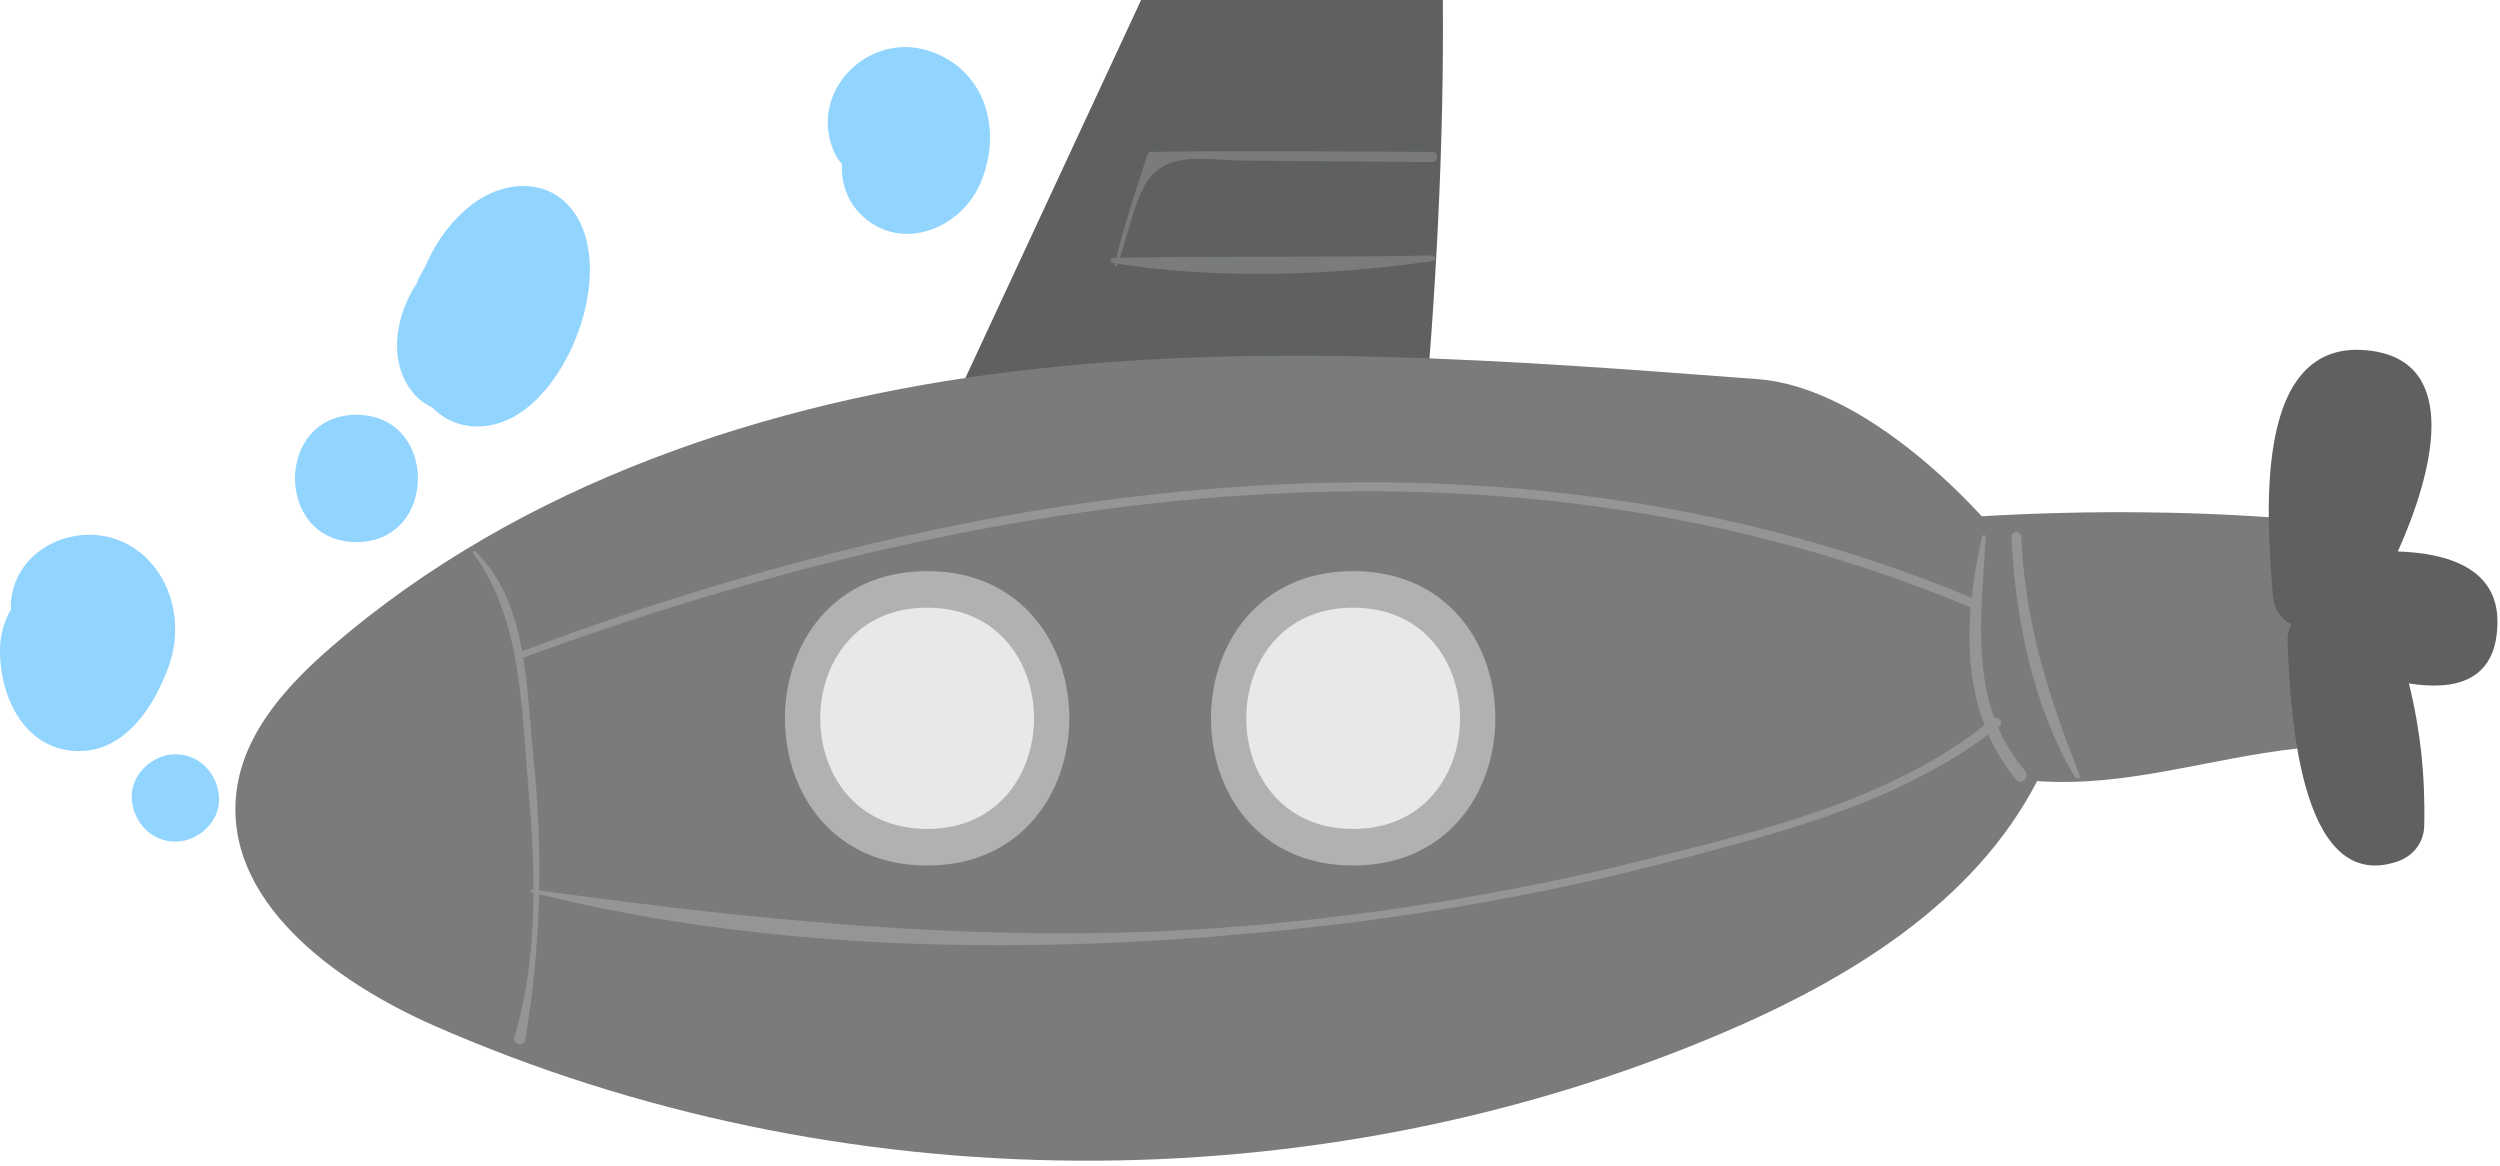
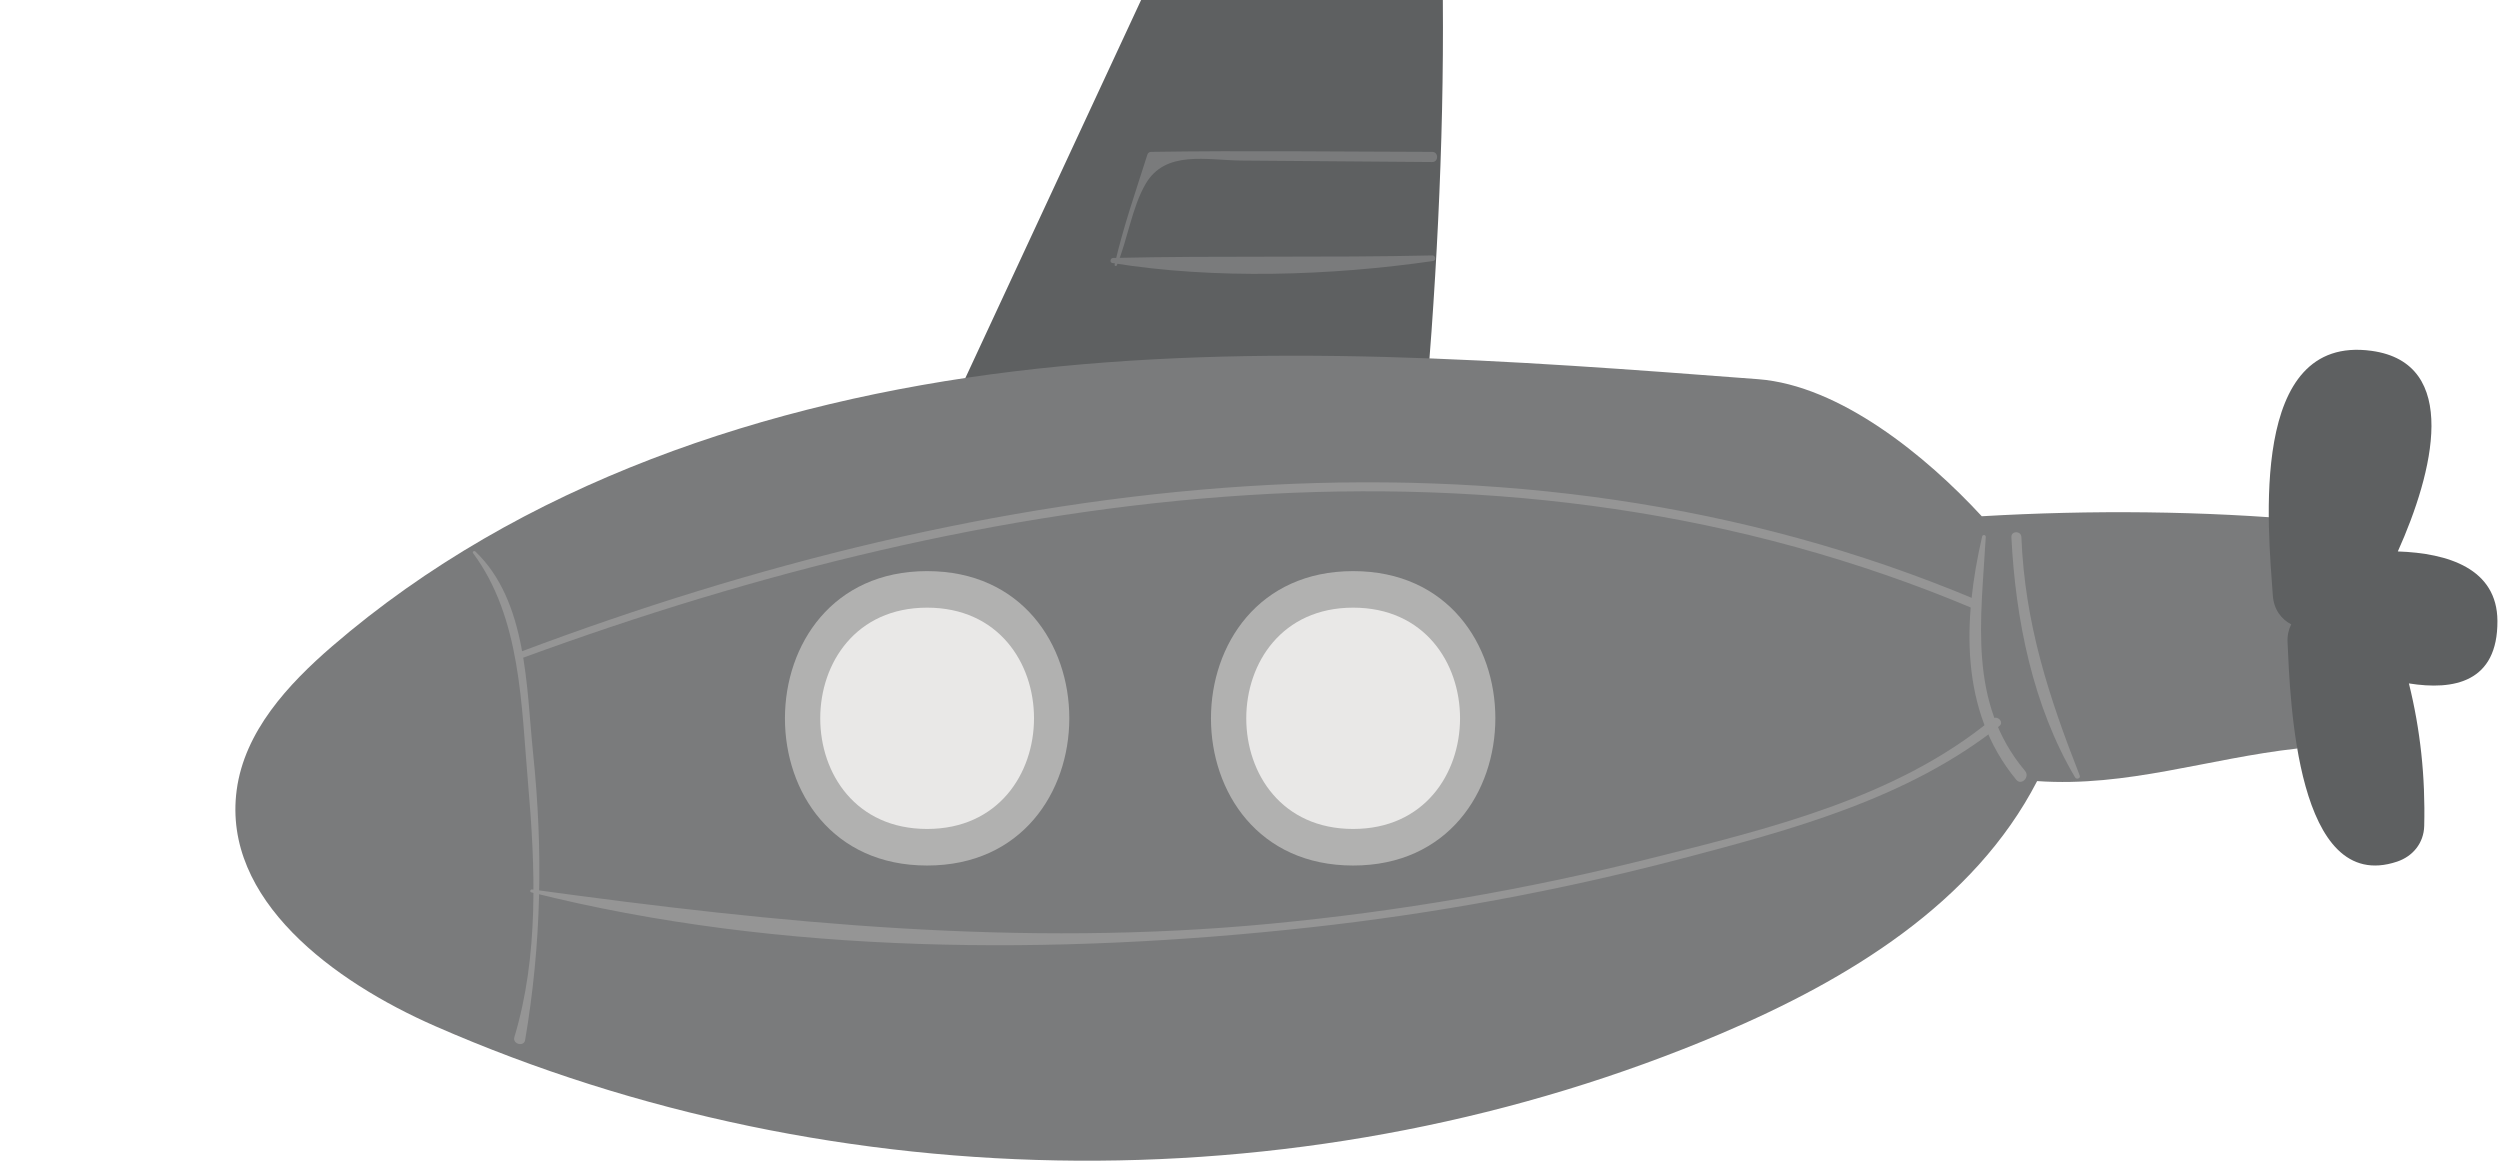
<svg xmlns="http://www.w3.org/2000/svg" width="208" height="97" viewBox="0 0 208 97" fill="none">
  <path d="M94.94 0C89.591 11.505 84.243 23.011 78.894 34.516L118.366 36.673C119.458 24.607 120.147 12.116 120.044 0H94.94Z" fill="#5E6061" />
  <path d="M191.151 62.274C183.681 63.104 176.985 65.51 169.489 64.987C164.236 75.169 153.731 81.527 143.184 86C109.431 100.312 69.789 100.08 36.207 85.374C27.773 81.681 18.477 74.859 19.692 65.735C20.34 60.87 23.941 56.956 27.657 53.751C43.317 40.25 63.825 33.392 84.351 30.9C104.877 28.408 125.655 29.976 146.272 31.548C153.075 32.067 160.257 37.935 164.883 42.952C173.951 42.424 183.273 42.495 192.321 43.314C192.945 50.02 192.227 55.626 191.151 62.274Z" fill="#7A7B7C" />
  <path d="M199.499 45.88C202.456 39.303 204.732 30.216 197.32 29.191C187.055 27.773 188.704 43.932 189.1 49.551C189.181 50.719 189.813 51.519 190.628 51.948C190.419 52.363 190.298 52.851 190.324 53.431C190.544 58.27 191.067 74.496 199.439 71.687C200.757 71.244 201.658 70.136 201.694 68.725C201.796 64.641 201.377 60.715 200.42 56.86C204.16 57.458 207.814 56.77 207.786 51.661C207.764 47.301 203.674 46.022 199.499 45.88Z" fill="#5E6061" />
  <path d="M77.137 47.517C61.377 47.517 61.351 72.012 77.137 72.012C92.897 72.012 92.924 47.517 77.137 47.517Z" fill="#B1B1B0" />
  <path d="M77.137 50.557C65.289 50.557 65.271 68.969 77.137 68.969C88.985 68.969 89.004 50.557 77.137 50.557Z" fill="#E9E8E7" />
  <path d="M112.583 47.517C96.823 47.517 96.796 72.012 112.583 72.012C128.344 72.012 128.371 47.517 112.583 47.517Z" fill="#B1B1B0" />
  <path d="M112.583 50.557C100.735 50.557 100.716 68.969 112.583 68.969C124.431 68.969 124.449 50.557 112.583 50.557Z" fill="#E9E8E7" />
  <path d="M44.356 62.693C43.783 57.139 43.872 50.007 39.543 45.877C39.45 45.791 39.276 45.909 39.358 46.021C43.361 51.416 43.371 58.709 43.934 65.168C44.541 72.136 44.835 79.524 42.795 86.29C42.619 86.871 43.591 87.117 43.69 86.536C45.05 78.502 45.195 70.812 44.356 62.693Z" fill="#959595" />
  <path d="M165.761 59.816C157.797 66.407 147.088 68.971 137.253 71.436C126.896 74.032 116.343 75.842 105.715 76.854C84.885 78.838 64.889 76.833 44.272 74.003C44.117 73.98 44.045 74.202 44.205 74.243C64.955 79.469 87.848 79.487 108.992 77.16C119.389 76.016 129.704 74.117 139.823 71.462C149.061 69.036 158.743 66.444 166.348 60.404C166.764 60.075 166.172 59.475 165.761 59.816Z" fill="#959595" />
  <path d="M164.395 49.887C125.374 33.492 81.971 39.696 43.41 54.191C43.088 54.311 43.224 54.831 43.554 54.711C82.186 40.557 125.176 34.196 164.19 50.635C164.648 50.828 164.85 50.079 164.395 49.887Z" fill="#959595" />
  <path d="M168.485 64.14C163.705 58.458 164.835 51.489 165.216 44.665C165.224 44.493 164.955 44.458 164.916 44.626C163.325 51.545 163.008 59.119 167.751 64.875C168.175 65.391 168.913 64.651 168.485 64.14Z" fill="#959595" />
  <path d="M168.179 44.684C168.159 44.151 167.323 44.149 167.348 44.684C167.689 51.523 169.127 58.739 172.655 64.691C172.771 64.885 173.123 64.756 173.035 64.529C170.445 57.925 168.465 51.868 168.179 44.684Z" fill="#959595" />
  <path d="M119.183 21.251C110.325 21.452 101.447 21.26 92.604 21.462C92.373 21.468 92.299 21.843 92.548 21.883C101.067 23.263 110.723 22.947 119.245 21.714C119.511 21.675 119.445 21.246 119.183 21.251Z" fill="#7A7B7C" />
  <path d="M119.16 12.636C111.363 12.62 103.557 12.515 95.761 12.636C95.62 12.638 95.503 12.732 95.462 12.864C94.503 15.896 93.444 18.912 92.737 22.014C92.71 22.139 92.877 22.178 92.925 22.066C93.809 19.97 94.177 17.252 95.316 15.3C96.962 12.476 100.371 13.328 103.282 13.358C108.575 13.407 113.867 13.442 119.16 13.482C119.703 13.486 119.704 12.638 119.16 12.636Z" fill="#7A7B7C" />
-   <path d="M39.185 17.081C37.92 18.068 36.861 19.337 36.014 20.865C35.778 21.295 35.581 21.749 35.368 22.192C35.159 22.625 34.079 24.284 35.161 22.869C32.753 26.017 32.145 30.367 34.621 32.957C35.041 33.397 35.497 33.684 35.964 33.907C37.851 35.829 40.74 36.012 43.237 34.377C47.963 31.287 51.023 22.011 47.656 17.519C45.65 14.843 41.995 14.897 39.185 17.081Z" fill="#91D5FF" />
-   <path d="M29.659 34.511C22.843 34.511 22.832 45.102 29.659 45.102C36.473 45.102 36.485 34.511 29.659 34.511Z" fill="#91D5FF" />
-   <path d="M14.595 62.756C12.694 62.756 10.872 64.427 10.959 66.391C11.048 68.359 12.556 70.024 14.595 70.024C16.496 70.024 18.317 68.353 18.228 66.391C18.14 64.421 16.632 62.756 14.595 62.756Z" fill="#91D5FF" />
-   <path d="M14.045 55.424C15.335 51.847 14.265 47.453 10.864 45.421C7.243 43.257 1.976 45.011 1.02 49.323C0.924 49.763 0.891 50.233 0.912 50.705C0.365 51.64 0.029 52.741 0.003 53.929C-0.087 57.891 2.017 62.489 6.592 62.489C10.48 62.489 12.868 58.685 14.045 55.424Z" fill="#91D5FF" />
-   <path d="M77.375 4.26C72.171 2.492 67.027 7.843 69.51 12.865C69.652 13.15 69.843 13.409 70.056 13.646C69.966 15.114 70.433 16.64 71.578 17.799C74.804 21.058 79.858 19.136 81.537 15.317C83.423 11.033 82.133 5.876 77.375 4.26Z" fill="#91D5FF" />
+   <path d="M39.185 17.081C37.92 18.068 36.861 19.337 36.014 20.865C35.778 21.295 35.581 21.749 35.368 22.192C35.159 22.625 34.079 24.284 35.161 22.869C32.753 26.017 32.145 30.367 34.621 32.957C35.041 33.397 35.497 33.684 35.964 33.907C37.851 35.829 40.74 36.012 43.237 34.377C47.963 31.287 51.023 22.011 47.656 17.519C45.65 14.843 41.995 14.897 39.185 17.081Z" fill="#FFFF" />
+   <path d="M29.659 34.511C22.843 34.511 22.832 45.102 29.659 45.102C36.473 45.102 36.485 34.511 29.659 34.511Z" fill="#FFFF" />
+   <path d="M14.595 62.756C12.694 62.756 10.872 64.427 10.959 66.391C11.048 68.359 12.556 70.024 14.595 70.024C16.496 70.024 18.317 68.353 18.228 66.391C18.14 64.421 16.632 62.756 14.595 62.756Z" fill="#FFFF" />
+   <path d="M14.045 55.424C15.335 51.847 14.265 47.453 10.864 45.421C7.243 43.257 1.976 45.011 1.02 49.323C0.924 49.763 0.891 50.233 0.912 50.705C0.365 51.64 0.029 52.741 0.003 53.929C-0.087 57.891 2.017 62.489 6.592 62.489C10.48 62.489 12.868 58.685 14.045 55.424Z" fill="#FFFF" />
+   <path d="M77.375 4.26C72.171 2.492 67.027 7.843 69.51 12.865C69.652 13.15 69.843 13.409 70.056 13.646C69.966 15.114 70.433 16.64 71.578 17.799C74.804 21.058 79.858 19.136 81.537 15.317C83.423 11.033 82.133 5.876 77.375 4.26Z" fill="#FFFF" />
</svg>
